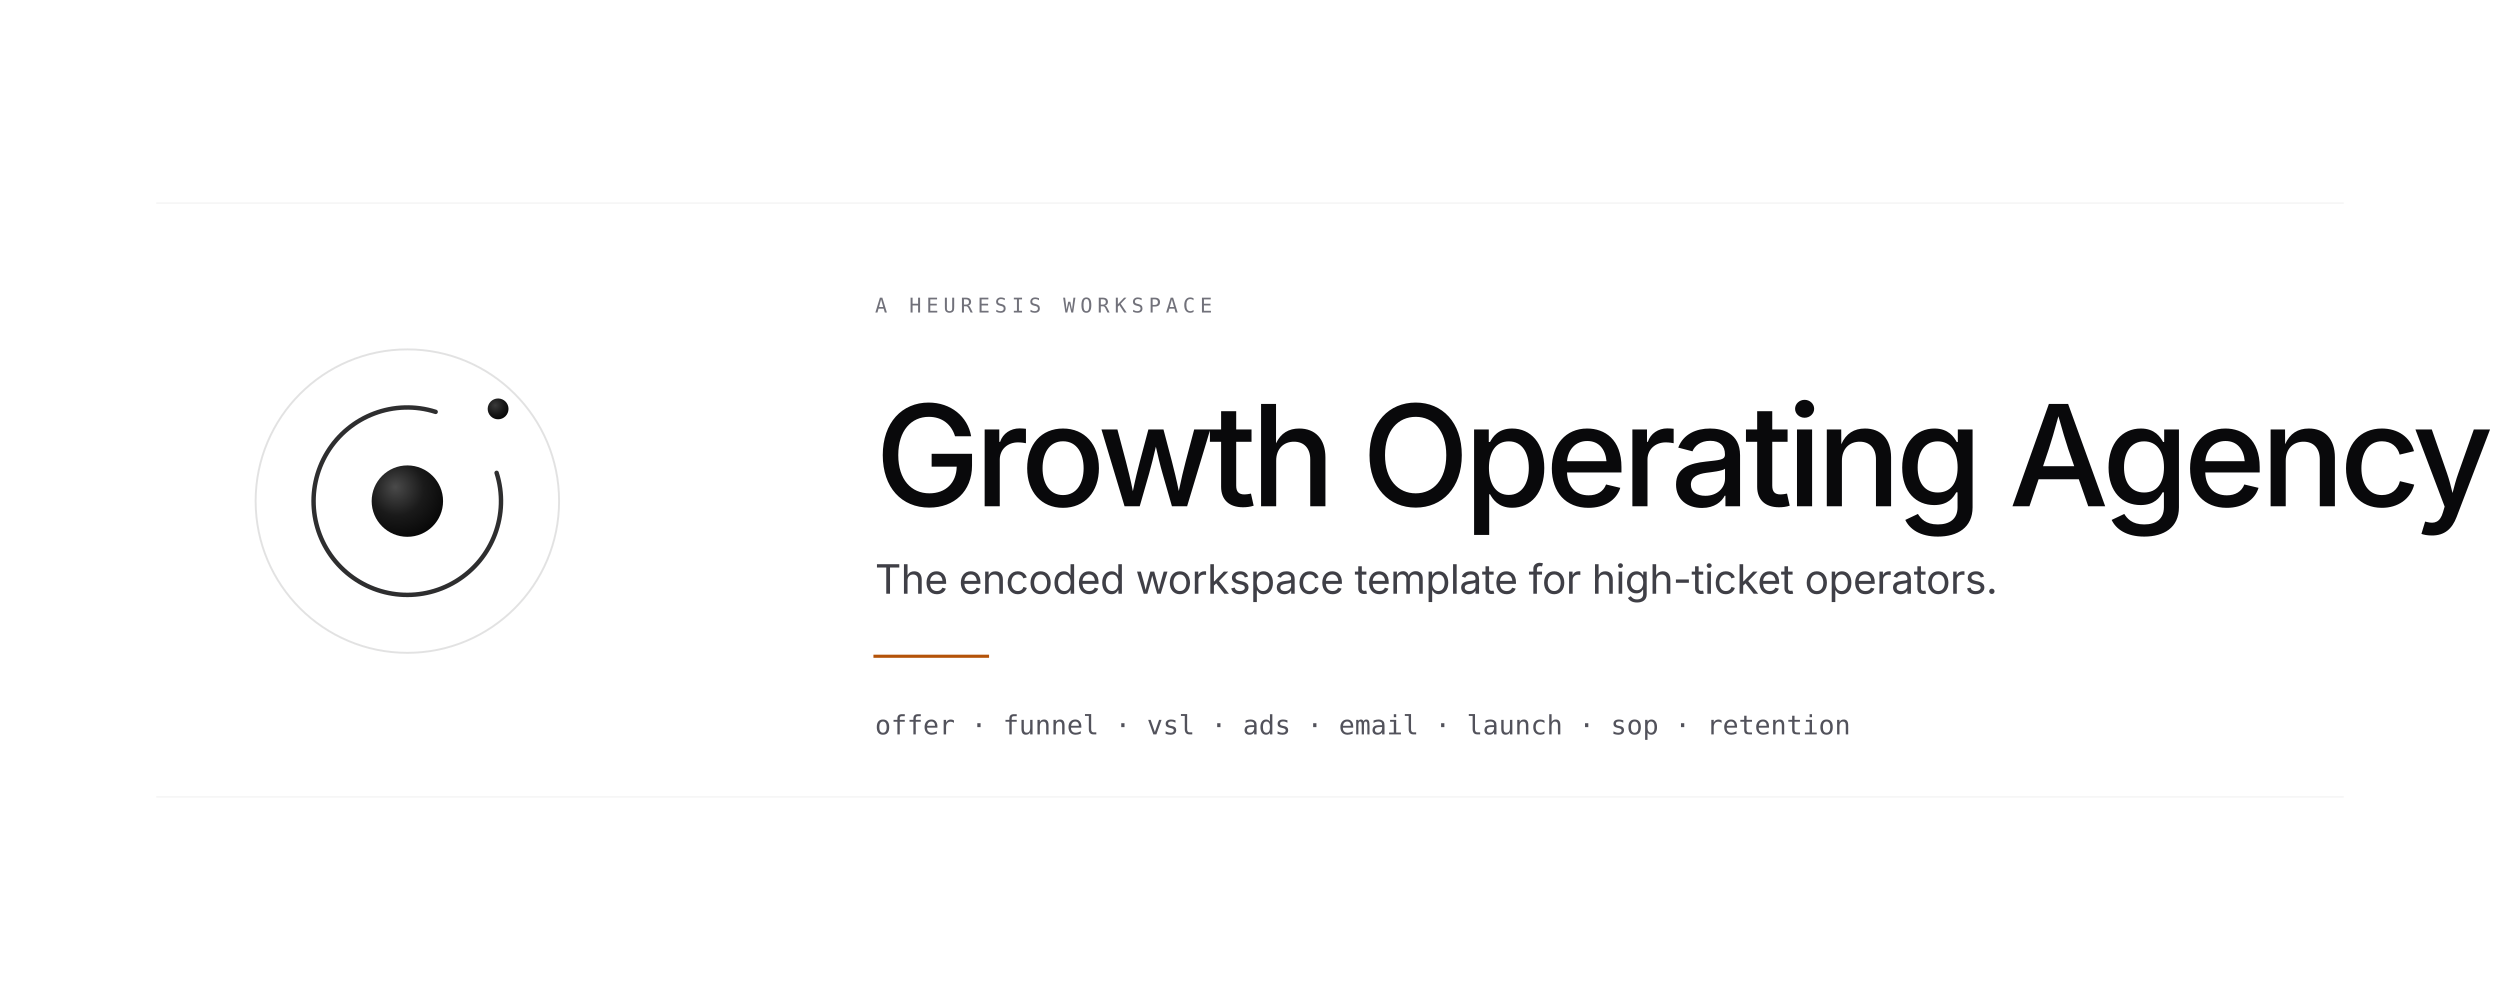
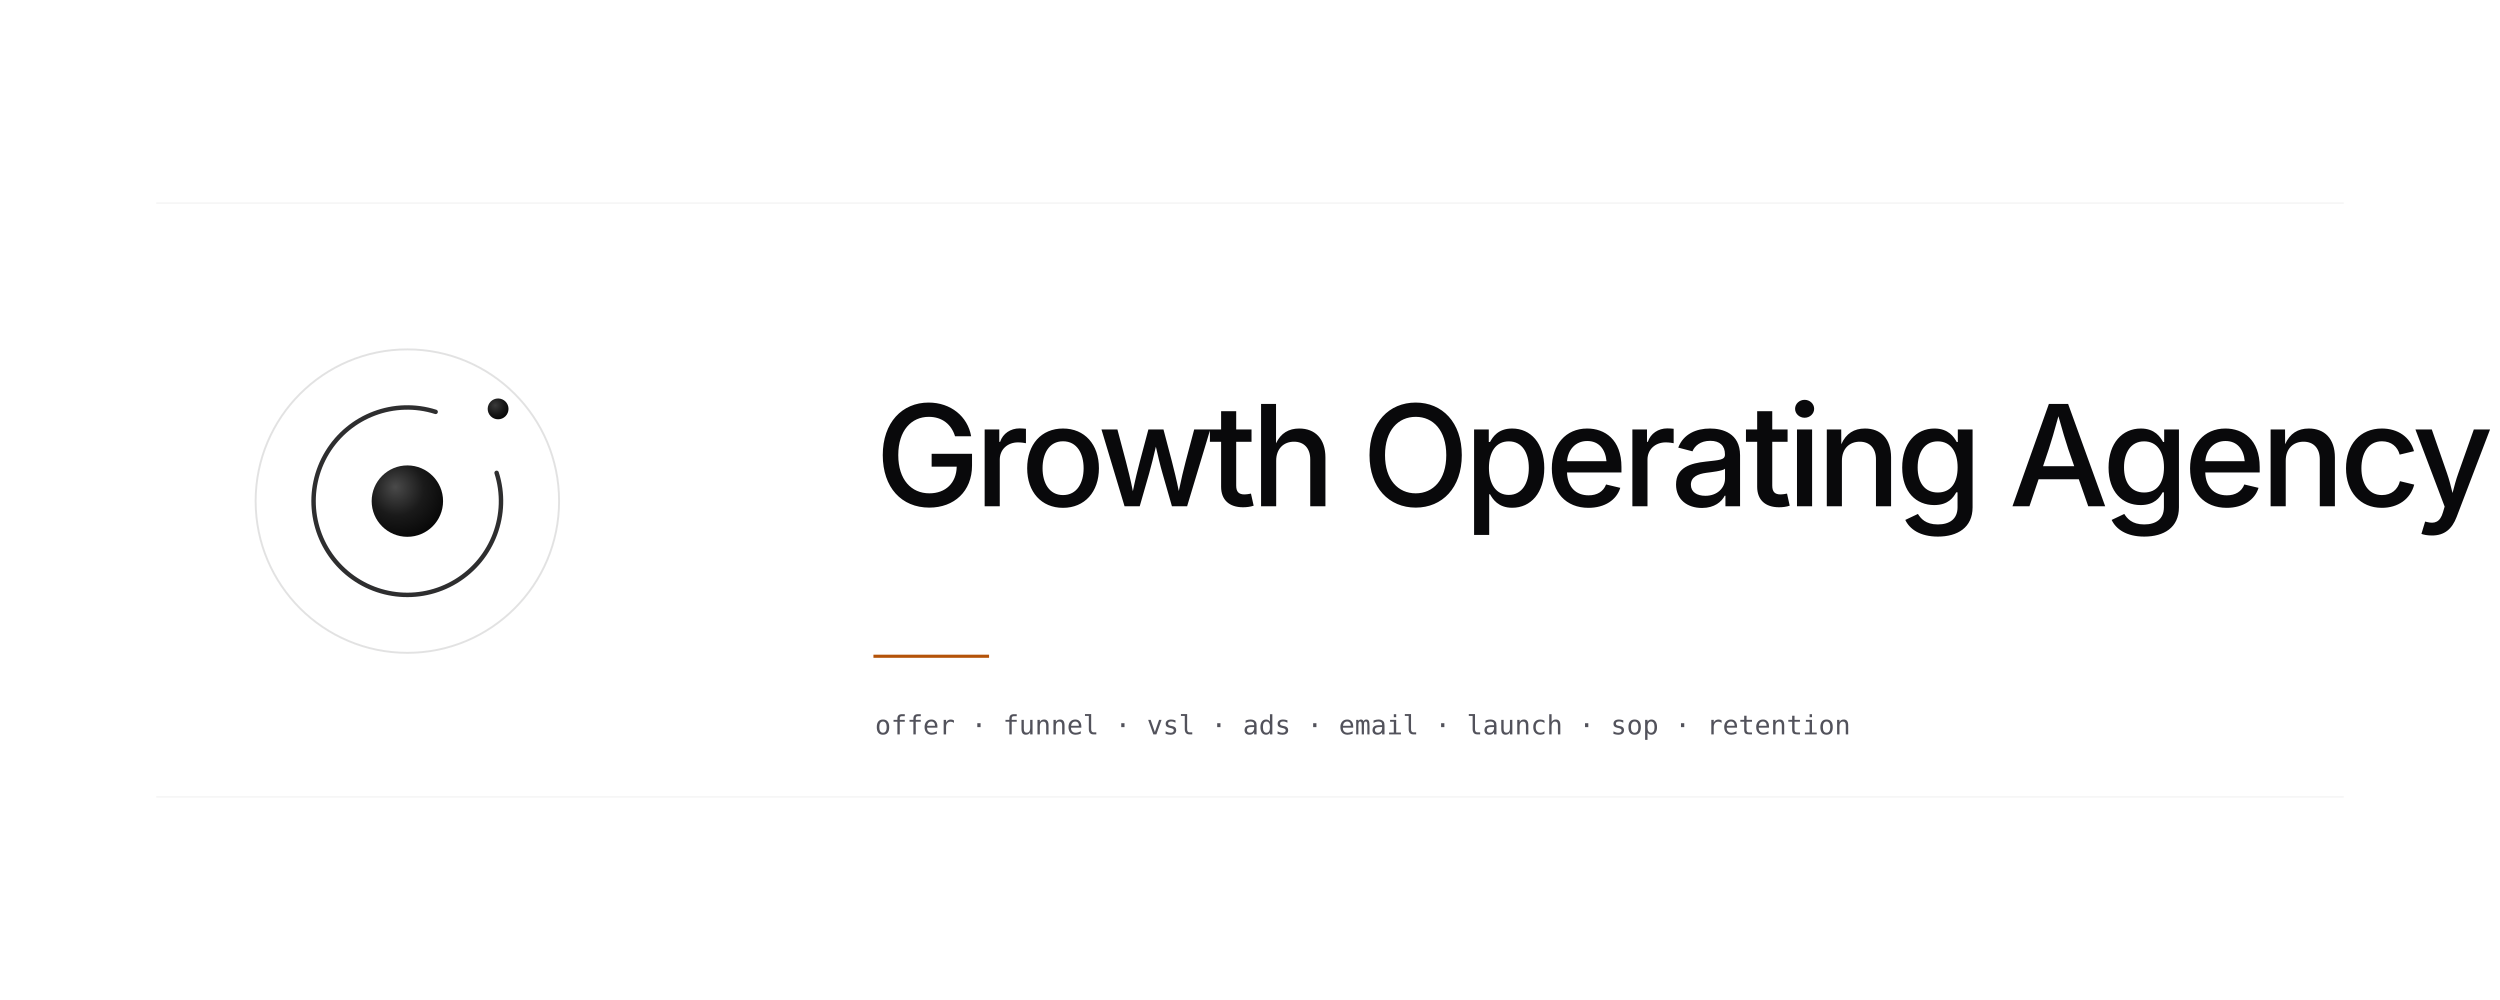
<svg xmlns="http://www.w3.org/2000/svg" viewBox="0 0 1600 640" width="1600" height="640" role="img" aria-label="Growth Operating Agency — a Heuresis workspace template">
  <defs>
    <radialGradient id="hb-core-l" cx="38%" cy="35%" r="68%" fx="33%" fy="30%">
      <stop offset="0%" stop-color="#4A4A4A" />
      <stop offset="55%" stop-color="#1A1A1A" />
      <stop offset="100%" stop-color="#080808" />
    </radialGradient>
    <radialGradient id="hb-particle-l" cx="36%" cy="33%" r="70%">
      <stop offset="0%" stop-color="#3A3A3A" />
      <stop offset="60%" stop-color="#181818" />
      <stop offset="100%" stop-color="#080808" />
    </radialGradient>
    <style>
      .hb-title { font-family: "Geist", "Inter", system-ui, -apple-system, "Segoe UI", Roboto, "Helvetica Neue", Arial, sans-serif; font-weight: 500; letter-spacing: -0.04em; fill: #09090b; }
      .hb-subtitle { font-family: "Geist", "Inter", system-ui, -apple-system, "Segoe UI", Roboto, "Helvetica Neue", Arial, sans-serif; font-weight: 400; letter-spacing: -0.01em; fill: #3f3f46; }
      .hb-tagline { font-family: "Geist Mono", "JetBrains Mono", "SF Mono", Menlo, Consolas, monospace; font-weight: 400; letter-spacing: 0; fill: #52525b; }
      .hb-label { font-family: "Geist Mono", "JetBrains Mono", "SF Mono", Menlo, Consolas, monospace; font-weight: 500; letter-spacing: 0.24em; text-transform: uppercase; fill: #71717a; }
      .hb-meta { font-family: "Geist Mono", "JetBrains Mono", "SF Mono", Menlo, Consolas, monospace; font-weight: 400; letter-spacing: 0.04em; fill: #71717a; }
      .hb-sig { font-family: "Geist", "Inter", system-ui, -apple-system, "Segoe UI", Roboto, sans-serif; font-weight: 400; letter-spacing: 0.02em; fill: #a1a1aa; }
    </style>
  </defs>
  <rect width="1600" height="640" fill="#ffffff" />
  <g transform="translate(100 130)" opacity="0.04">
    <path d="M 0 0 L 1400 0" stroke="#09090b" stroke-width="1" />
    <path d="M 0 380 L 1400 380" stroke="#09090b" stroke-width="1" />
  </g>
  <g transform="translate(17 77) scale(0.952)">
    <circle cx="256" cy="256" r="102" fill="none" stroke="#09090b" stroke-width="1.3" opacity="0.12" />
    <path d="M 316,237 A 63,63 0 1,1 275,196" fill="none" stroke="#09090b" stroke-width="3" stroke-linecap="round" opacity="0.85" />
    <circle cx="256" cy="256" r="24" fill="url(#hb-core-l)" />
    <circle cx="317" cy="194" r="7" fill="url(#hb-particle-l)" />
  </g>
  <g transform="translate(560 0)">
-     <text class="hb-label" x="0" y="200" font-size="13">A  HEURESIS  WORKSPACE</text>
    <text class="hb-title" x="0" y="324" font-size="90">Growth Operating Agency</text>
-     <text class="hb-subtitle" x="0" y="380" font-size="26">The encoded workspace template for high-ticket operators.</text>
    <line x1="0" y1="420" x2="72" y2="420" stroke="#b45309" stroke-width="2" stroke-linecap="square" />
    <text class="hb-tagline" x="0" y="470" font-size="17">offer · funnel · vsl · ads · email · launch · sop · retention</text>
  </g>
</svg>
